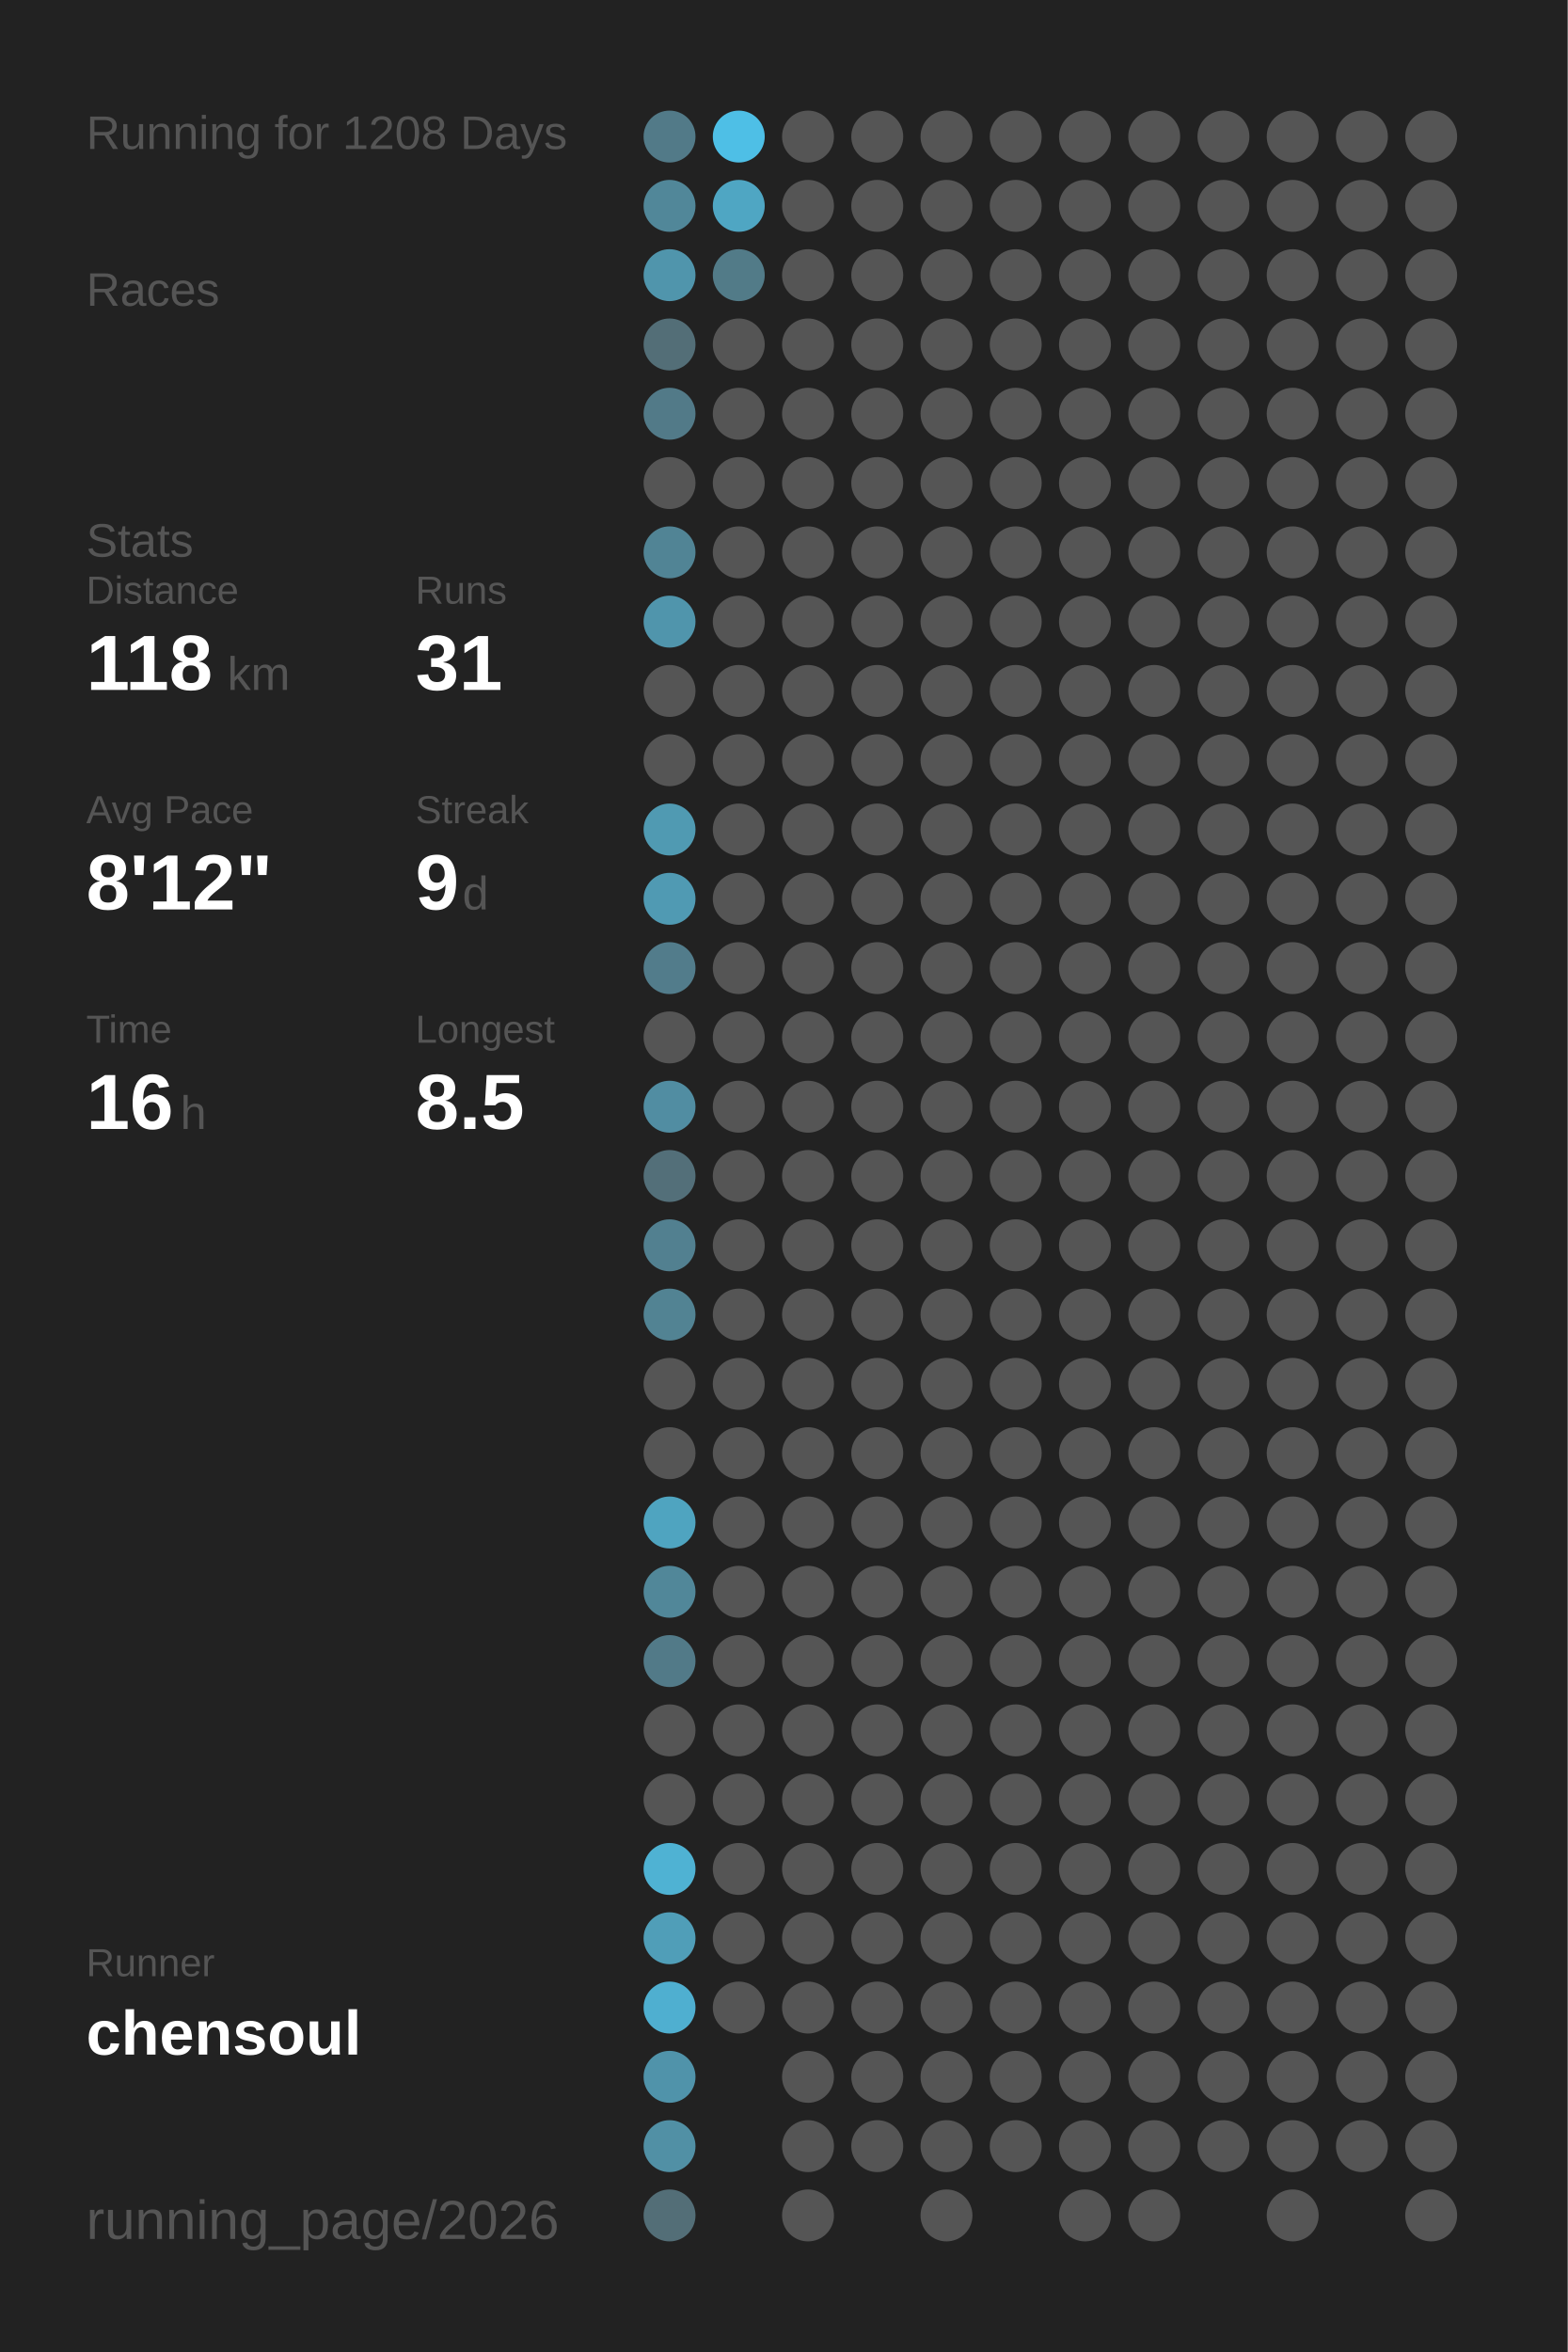
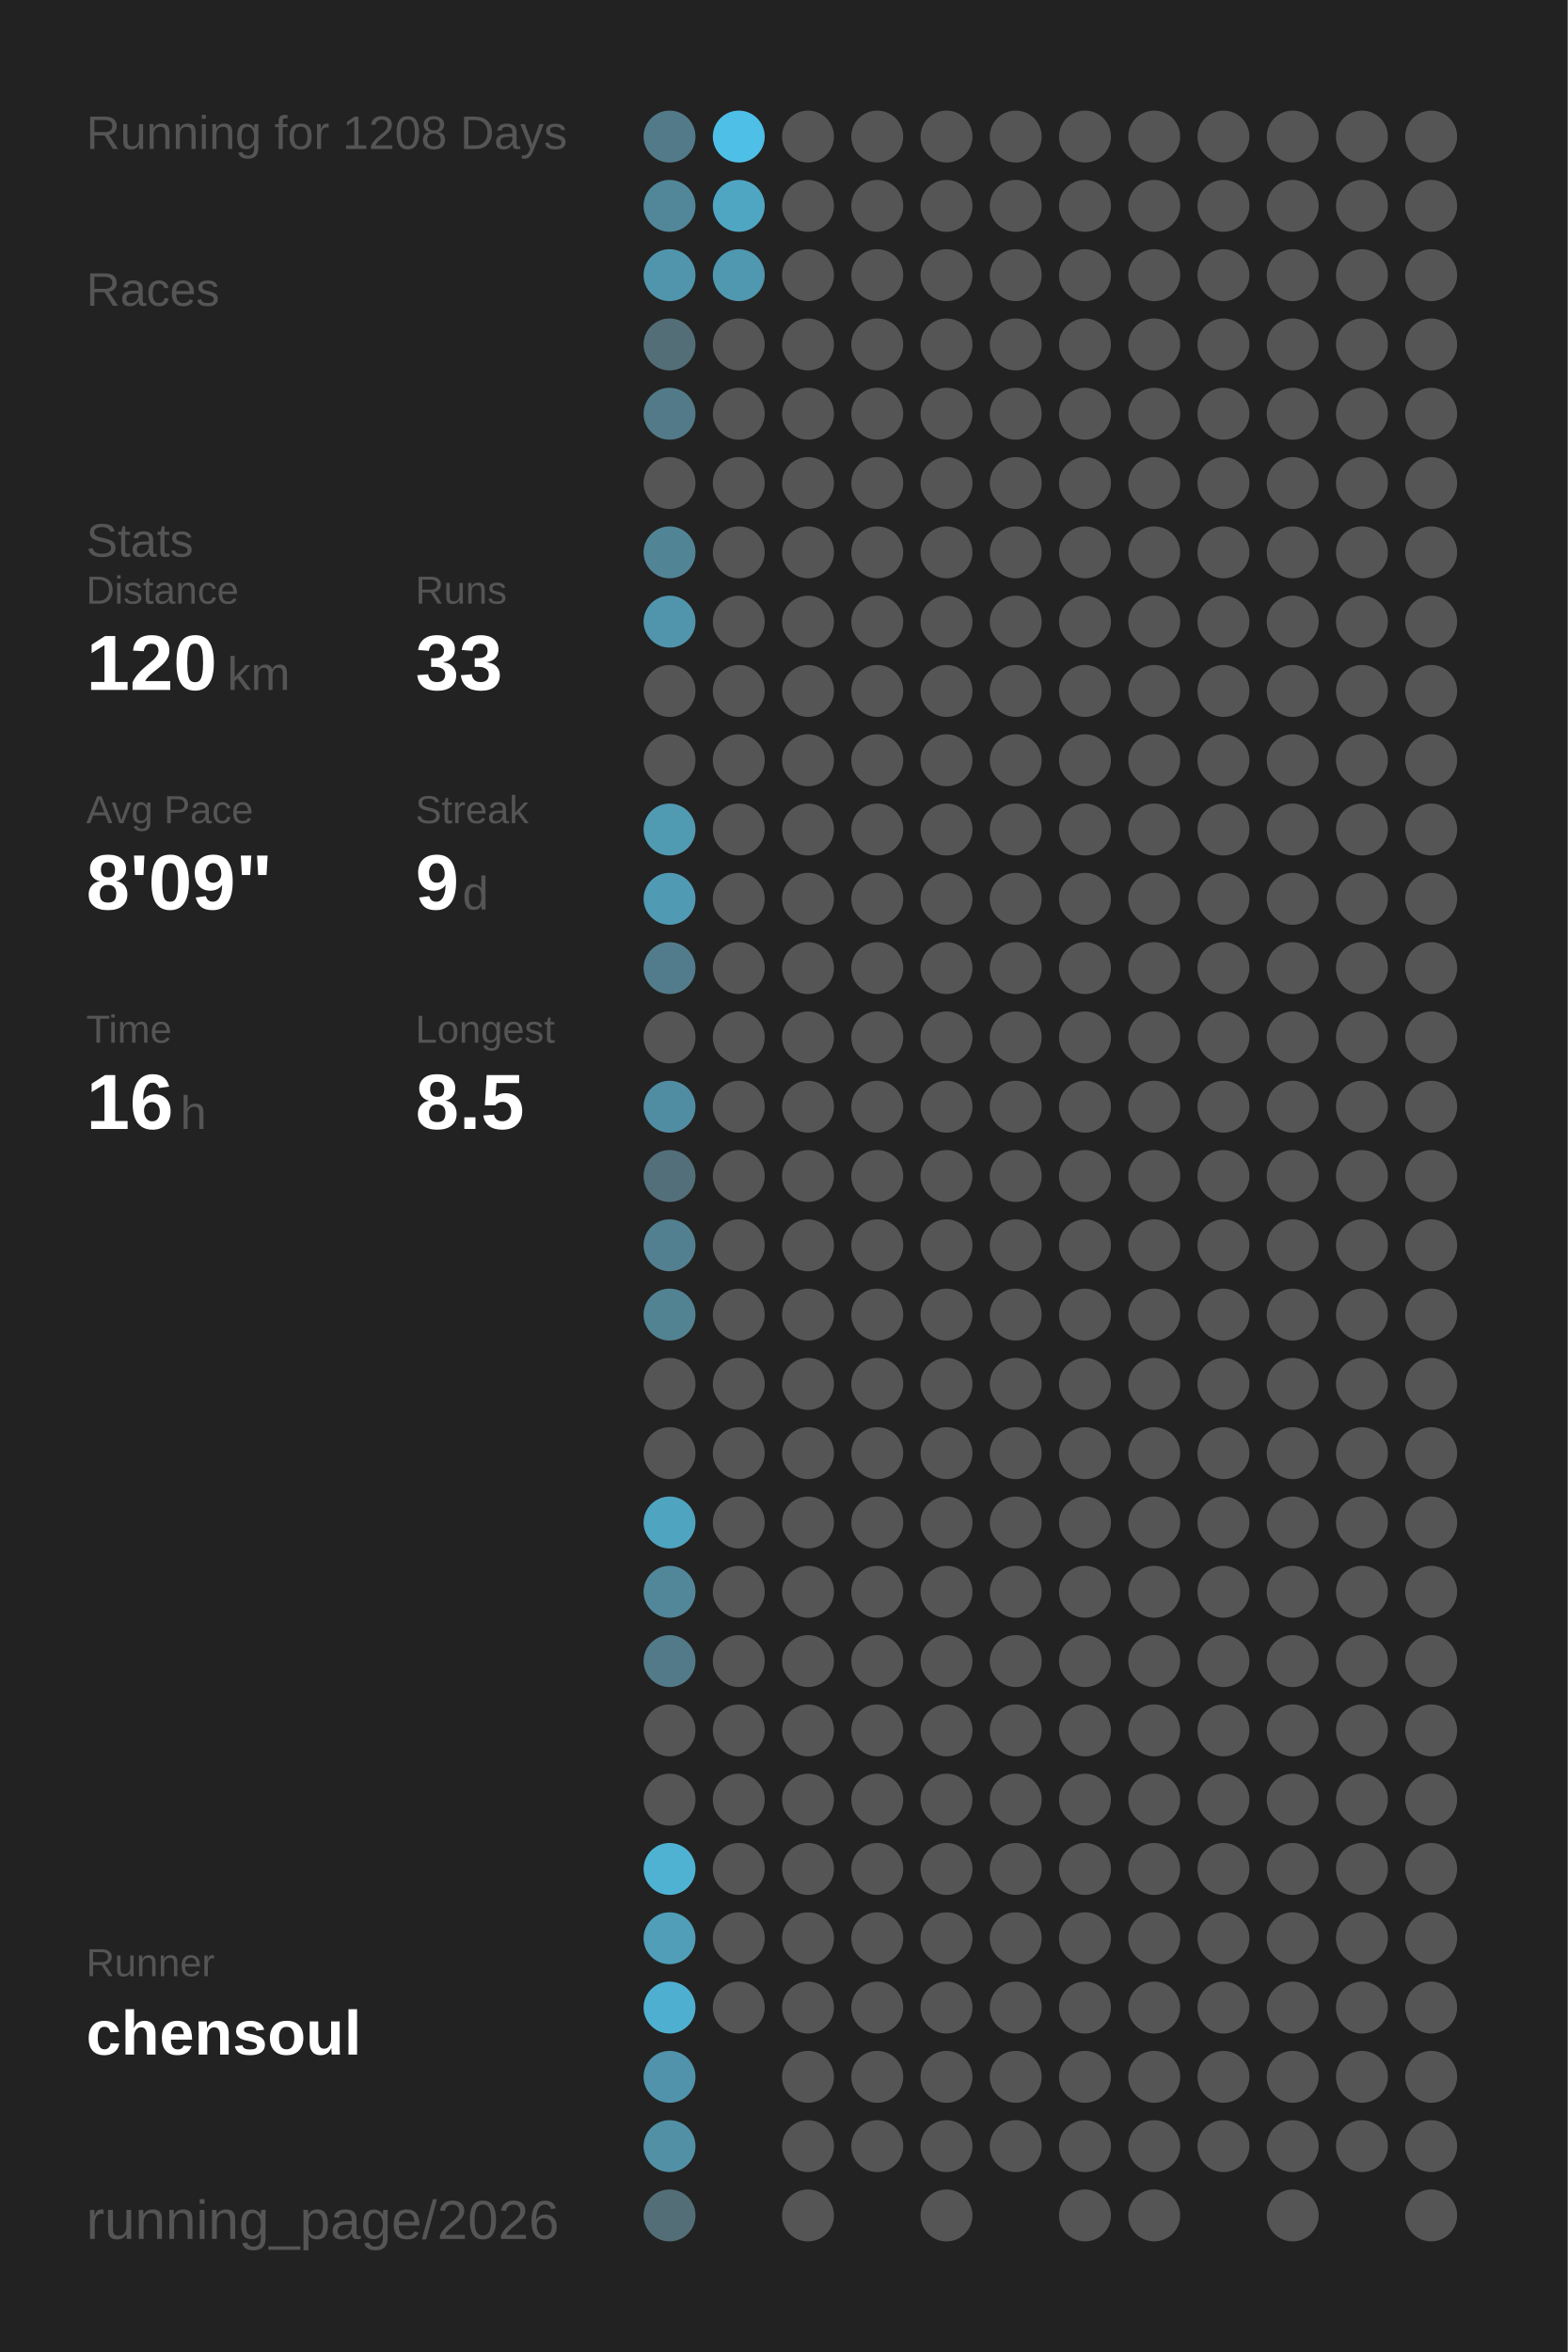
<svg xmlns="http://www.w3.org/2000/svg" baseProfile="full" height="300mm" version="1.1" viewBox="0,0,200,300" width="200mm">
  <defs />
  <rect fill="#222222" height="300" width="200" x="0" y="0" />
  <text fill="#555555" style="font-size:6px; font-family:Arial;" x="11" y="19">Running for 1208 Days</text>
  <text fill="#555555" style="font-size:6px; font-family:Arial;" x="11" y="39">Races</text>
  <text fill="#555555" style="font-size:6px; font-family:Arial;" x="11" y="71">Stats</text>
  <text fill="#555555" style="font-size:5px; font-family:Arial;" x="11" y="77">Distance</text>
-   <text fill="#FFFFFF" style="font-size:10px; font-family:Arial; font-weight:bold;" x="11" y="88">118</text>
+   <text fill="#FFFFFF" style="font-size:10px; font-family:Arial; font-weight:bold;" x="11" y="88">120</text>
  <text fill="#555555" style="font-size:6px; font-family:Arial;" x="29" y="88">km</text>
  <text fill="#555555" style="font-size:5px; font-family:Arial;" x="53" y="77">Runs</text>
-   <text fill="#FFFFFF" style="font-size:10px; font-family:Arial; font-weight:bold;" x="53" y="88">31</text>
+   <text fill="#FFFFFF" style="font-size:10px; font-family:Arial; font-weight:bold;" x="53" y="88">33</text>
  <text fill="#555555" style="font-size:5px; font-family:Arial;" x="11" y="105">Avg Pace</text>
-   <text fill="#FFFFFF" style="font-size:10px; font-family:Arial; font-weight:bold;" x="11" y="116">8'12"</text>
+   <text fill="#FFFFFF" style="font-size:10px; font-family:Arial; font-weight:bold;" x="11" y="116">8'09"</text>
  <text fill="#555555" style="font-size:5px; font-family:Arial;" x="53" y="105">Streak</text>
  <text fill="#FFFFFF" style="font-size:10px; font-family:Arial; font-weight:bold;" x="53" y="116">9</text>
  <text fill="#555555" style="font-size:6px; font-family:Arial;" x="59" y="116">d</text>
  <text fill="#555555" style="font-size:5px; font-family:Arial;" x="11" y="133">Time</text>
  <text fill="#FFFFFF" style="font-size:10px; font-family:Arial; font-weight:bold;" x="11" y="144">16</text>
  <text fill="#555555" style="font-size:6px; font-family:Arial;" x="23" y="144">h</text>
  <text fill="#555555" style="font-size:5px; font-family:Arial;" x="53" y="133">Longest</text>
  <text fill="#FFFFFF" style="font-size:10px; font-family:Arial; font-weight:bold;" x="53" y="144">8.5</text>
  <text fill="#555555" style="font-size:5px; font-family:Arial;" x="11" y="252.065">Runner</text>
  <text fill="#FFFFFF" style="font-size:8px; font-family:Arial; font-weight:bold;" x="11" y="262.065">chensoul</text>
  <text fill="#555555" style="font-size:7px; font-family:Arial;" x="11" y="285.581">running_page/2026</text>
  <circle cx="85.417" cy="17.419" fill="#527a88" r="3.312" />
  <circle cx="85.417" cy="26.258" fill="#518799" r="3.312" />
  <circle cx="85.417" cy="35.097" fill="#5095ac" r="3.312" />
  <circle cx="85.417" cy="43.935" fill="#536e77" r="3.312" />
  <circle cx="85.417" cy="52.774" fill="#527a88" r="3.312" />
  <circle cx="85.417" cy="61.613" fill="#555555" r="3.312" />
  <circle cx="85.417" cy="70.452" fill="#518495" r="3.312" />
  <circle cx="85.417" cy="79.29" fill="#5095ac" r="3.312" />
  <circle cx="85.417" cy="88.129" fill="#555555" r="3.312" />
  <circle cx="85.417" cy="96.968" fill="#555555" r="3.312" />
  <circle cx="85.417" cy="105.806" fill="#509ab2" r="3.312" />
  <circle cx="85.417" cy="114.645" fill="#509ab3" r="3.312" />
  <circle cx="85.417" cy="123.484" fill="#527c8b" r="3.312" />
  <circle cx="85.417" cy="132.323" fill="#555555" r="3.312" />
  <circle cx="85.417" cy="141.161" fill="#518da2" r="3.312" />
  <circle cx="85.417" cy="150" fill="#536f79" r="3.312" />
  <circle cx="85.417" cy="158.839" fill="#528090" r="3.312" />
  <circle cx="85.417" cy="167.677" fill="#528393" r="3.312" />
  <circle cx="85.417" cy="176.516" fill="#555555" r="3.312" />
  <circle cx="85.417" cy="185.355" fill="#555555" r="3.312" />
  <circle cx="85.417" cy="194.194" fill="#4fa4c0" r="3.312" />
  <circle cx="85.417" cy="203.032" fill="#518799" r="3.312" />
  <circle cx="85.417" cy="211.871" fill="#527a88" r="3.312" />
  <circle cx="85.417" cy="220.71" fill="#555555" r="3.312" />
  <circle cx="85.417" cy="229.548" fill="#555555" r="3.312" />
  <circle cx="85.417" cy="238.387" fill="#4fb2d3" r="3.312" />
  <circle cx="85.417" cy="247.226" fill="#509eb8" r="3.312" />
  <circle cx="85.417" cy="256.065" fill="#4fafd0" r="3.312" />
  <circle cx="85.417" cy="264.903" fill="#5093aa" r="3.312" />
  <circle cx="85.417" cy="273.742" fill="#5190a5" r="3.312" />
  <circle cx="85.417" cy="282.581" fill="#536e77" r="3.312" />
  <circle cx="94.25" cy="17.419" fill="#4ebfe6" r="3.312" />
  <circle cx="94.25" cy="26.258" fill="#4fa6c3" r="3.312" />
-   <circle cx="94.25" cy="35.097" fill="#527b88" r="3.312" />
+   <circle cx="94.25" cy="35.097" fill="#5097b0" r="3.312" />
  <circle cx="94.25" cy="43.935" fill="#555555" r="3.312" />
  <circle cx="94.25" cy="52.774" fill="#555555" r="3.312" />
  <circle cx="94.25" cy="61.613" fill="#555555" r="3.312" />
  <circle cx="94.25" cy="70.452" fill="#555555" r="3.312" />
  <circle cx="94.25" cy="79.29" fill="#555555" r="3.312" />
  <circle cx="94.25" cy="88.129" fill="#555555" r="3.312" />
  <circle cx="94.25" cy="96.968" fill="#555555" r="3.312" />
  <circle cx="94.25" cy="105.806" fill="#555555" r="3.312" />
  <circle cx="94.25" cy="114.645" fill="#555555" r="3.312" />
  <circle cx="94.25" cy="123.484" fill="#555555" r="3.312" />
  <circle cx="94.25" cy="132.323" fill="#555555" r="3.312" />
  <circle cx="94.25" cy="141.161" fill="#555555" r="3.312" />
  <circle cx="94.25" cy="150" fill="#555555" r="3.312" />
  <circle cx="94.25" cy="158.839" fill="#555555" r="3.312" />
  <circle cx="94.25" cy="167.677" fill="#555555" r="3.312" />
  <circle cx="94.25" cy="176.516" fill="#555555" r="3.312" />
  <circle cx="94.25" cy="185.355" fill="#555555" r="3.312" />
  <circle cx="94.25" cy="194.194" fill="#555555" r="3.312" />
  <circle cx="94.25" cy="203.032" fill="#555555" r="3.312" />
  <circle cx="94.25" cy="211.871" fill="#555555" r="3.312" />
  <circle cx="94.25" cy="220.71" fill="#555555" r="3.312" />
  <circle cx="94.25" cy="229.548" fill="#555555" r="3.312" />
  <circle cx="94.25" cy="238.387" fill="#555555" r="3.312" />
  <circle cx="94.25" cy="247.226" fill="#555555" r="3.312" />
  <circle cx="94.25" cy="256.065" fill="#555555" r="3.312" />
  <circle cx="103.083" cy="17.419" fill="#555555" r="3.312" />
  <circle cx="103.083" cy="26.258" fill="#555555" r="3.312" />
  <circle cx="103.083" cy="35.097" fill="#555555" r="3.312" />
  <circle cx="103.083" cy="43.935" fill="#555555" r="3.312" />
  <circle cx="103.083" cy="52.774" fill="#555555" r="3.312" />
  <circle cx="103.083" cy="61.613" fill="#555555" r="3.312" />
  <circle cx="103.083" cy="70.452" fill="#555555" r="3.312" />
  <circle cx="103.083" cy="79.29" fill="#555555" r="3.312" />
  <circle cx="103.083" cy="88.129" fill="#555555" r="3.312" />
  <circle cx="103.083" cy="96.968" fill="#555555" r="3.312" />
  <circle cx="103.083" cy="105.806" fill="#555555" r="3.312" />
  <circle cx="103.083" cy="114.645" fill="#555555" r="3.312" />
  <circle cx="103.083" cy="123.484" fill="#555555" r="3.312" />
  <circle cx="103.083" cy="132.323" fill="#555555" r="3.312" />
  <circle cx="103.083" cy="141.161" fill="#555555" r="3.312" />
  <circle cx="103.083" cy="150" fill="#555555" r="3.312" />
  <circle cx="103.083" cy="158.839" fill="#555555" r="3.312" />
  <circle cx="103.083" cy="167.677" fill="#555555" r="3.312" />
  <circle cx="103.083" cy="176.516" fill="#555555" r="3.312" />
  <circle cx="103.083" cy="185.355" fill="#555555" r="3.312" />
  <circle cx="103.083" cy="194.194" fill="#555555" r="3.312" />
  <circle cx="103.083" cy="203.032" fill="#555555" r="3.312" />
  <circle cx="103.083" cy="211.871" fill="#555555" r="3.312" />
  <circle cx="103.083" cy="220.71" fill="#555555" r="3.312" />
  <circle cx="103.083" cy="229.548" fill="#555555" r="3.312" />
  <circle cx="103.083" cy="238.387" fill="#555555" r="3.312" />
  <circle cx="103.083" cy="247.226" fill="#555555" r="3.312" />
  <circle cx="103.083" cy="256.065" fill="#555555" r="3.312" />
  <circle cx="103.083" cy="264.903" fill="#555555" r="3.312" />
  <circle cx="103.083" cy="273.742" fill="#555555" r="3.312" />
  <circle cx="103.083" cy="282.581" fill="#555555" r="3.312" />
  <circle cx="111.917" cy="17.419" fill="#555555" r="3.312" />
  <circle cx="111.917" cy="26.258" fill="#555555" r="3.312" />
  <circle cx="111.917" cy="35.097" fill="#555555" r="3.312" />
  <circle cx="111.917" cy="43.935" fill="#555555" r="3.312" />
  <circle cx="111.917" cy="52.774" fill="#555555" r="3.312" />
  <circle cx="111.917" cy="61.613" fill="#555555" r="3.312" />
  <circle cx="111.917" cy="70.452" fill="#555555" r="3.312" />
  <circle cx="111.917" cy="79.29" fill="#555555" r="3.312" />
  <circle cx="111.917" cy="88.129" fill="#555555" r="3.312" />
  <circle cx="111.917" cy="96.968" fill="#555555" r="3.312" />
  <circle cx="111.917" cy="105.806" fill="#555555" r="3.312" />
  <circle cx="111.917" cy="114.645" fill="#555555" r="3.312" />
  <circle cx="111.917" cy="123.484" fill="#555555" r="3.312" />
  <circle cx="111.917" cy="132.323" fill="#555555" r="3.312" />
  <circle cx="111.917" cy="141.161" fill="#555555" r="3.312" />
  <circle cx="111.917" cy="150" fill="#555555" r="3.312" />
  <circle cx="111.917" cy="158.839" fill="#555555" r="3.312" />
  <circle cx="111.917" cy="167.677" fill="#555555" r="3.312" />
  <circle cx="111.917" cy="176.516" fill="#555555" r="3.312" />
  <circle cx="111.917" cy="185.355" fill="#555555" r="3.312" />
  <circle cx="111.917" cy="194.194" fill="#555555" r="3.312" />
  <circle cx="111.917" cy="203.032" fill="#555555" r="3.312" />
  <circle cx="111.917" cy="211.871" fill="#555555" r="3.312" />
  <circle cx="111.917" cy="220.71" fill="#555555" r="3.312" />
  <circle cx="111.917" cy="229.548" fill="#555555" r="3.312" />
  <circle cx="111.917" cy="238.387" fill="#555555" r="3.312" />
  <circle cx="111.917" cy="247.226" fill="#555555" r="3.312" />
  <circle cx="111.917" cy="256.065" fill="#555555" r="3.312" />
  <circle cx="111.917" cy="264.903" fill="#555555" r="3.312" />
  <circle cx="111.917" cy="273.742" fill="#555555" r="3.312" />
  <circle cx="120.75" cy="17.419" fill="#555555" r="3.312" />
  <circle cx="120.75" cy="26.258" fill="#555555" r="3.312" />
  <circle cx="120.75" cy="35.097" fill="#555555" r="3.312" />
  <circle cx="120.75" cy="43.935" fill="#555555" r="3.312" />
  <circle cx="120.75" cy="52.774" fill="#555555" r="3.312" />
  <circle cx="120.75" cy="61.613" fill="#555555" r="3.312" />
  <circle cx="120.75" cy="70.452" fill="#555555" r="3.312" />
  <circle cx="120.75" cy="79.29" fill="#555555" r="3.312" />
  <circle cx="120.75" cy="88.129" fill="#555555" r="3.312" />
  <circle cx="120.75" cy="96.968" fill="#555555" r="3.312" />
  <circle cx="120.75" cy="105.806" fill="#555555" r="3.312" />
  <circle cx="120.75" cy="114.645" fill="#555555" r="3.312" />
  <circle cx="120.75" cy="123.484" fill="#555555" r="3.312" />
  <circle cx="120.75" cy="132.323" fill="#555555" r="3.312" />
  <circle cx="120.75" cy="141.161" fill="#555555" r="3.312" />
  <circle cx="120.75" cy="150" fill="#555555" r="3.312" />
  <circle cx="120.75" cy="158.839" fill="#555555" r="3.312" />
  <circle cx="120.75" cy="167.677" fill="#555555" r="3.312" />
  <circle cx="120.75" cy="176.516" fill="#555555" r="3.312" />
  <circle cx="120.75" cy="185.355" fill="#555555" r="3.312" />
  <circle cx="120.75" cy="194.194" fill="#555555" r="3.312" />
  <circle cx="120.75" cy="203.032" fill="#555555" r="3.312" />
  <circle cx="120.75" cy="211.871" fill="#555555" r="3.312" />
  <circle cx="120.75" cy="220.71" fill="#555555" r="3.312" />
  <circle cx="120.75" cy="229.548" fill="#555555" r="3.312" />
  <circle cx="120.75" cy="238.387" fill="#555555" r="3.312" />
  <circle cx="120.75" cy="247.226" fill="#555555" r="3.312" />
  <circle cx="120.75" cy="256.065" fill="#555555" r="3.312" />
  <circle cx="120.75" cy="264.903" fill="#555555" r="3.312" />
  <circle cx="120.75" cy="273.742" fill="#555555" r="3.312" />
  <circle cx="120.75" cy="282.581" fill="#555555" r="3.312" />
  <circle cx="129.583" cy="17.419" fill="#555555" r="3.312" />
  <circle cx="129.583" cy="26.258" fill="#555555" r="3.312" />
  <circle cx="129.583" cy="35.097" fill="#555555" r="3.312" />
  <circle cx="129.583" cy="43.935" fill="#555555" r="3.312" />
  <circle cx="129.583" cy="52.774" fill="#555555" r="3.312" />
  <circle cx="129.583" cy="61.613" fill="#555555" r="3.312" />
  <circle cx="129.583" cy="70.452" fill="#555555" r="3.312" />
  <circle cx="129.583" cy="79.29" fill="#555555" r="3.312" />
  <circle cx="129.583" cy="88.129" fill="#555555" r="3.312" />
  <circle cx="129.583" cy="96.968" fill="#555555" r="3.312" />
  <circle cx="129.583" cy="105.806" fill="#555555" r="3.312" />
  <circle cx="129.583" cy="114.645" fill="#555555" r="3.312" />
  <circle cx="129.583" cy="123.484" fill="#555555" r="3.312" />
  <circle cx="129.583" cy="132.323" fill="#555555" r="3.312" />
  <circle cx="129.583" cy="141.161" fill="#555555" r="3.312" />
  <circle cx="129.583" cy="150" fill="#555555" r="3.312" />
  <circle cx="129.583" cy="158.839" fill="#555555" r="3.312" />
  <circle cx="129.583" cy="167.677" fill="#555555" r="3.312" />
  <circle cx="129.583" cy="176.516" fill="#555555" r="3.312" />
  <circle cx="129.583" cy="185.355" fill="#555555" r="3.312" />
  <circle cx="129.583" cy="194.194" fill="#555555" r="3.312" />
  <circle cx="129.583" cy="203.032" fill="#555555" r="3.312" />
  <circle cx="129.583" cy="211.871" fill="#555555" r="3.312" />
  <circle cx="129.583" cy="220.71" fill="#555555" r="3.312" />
  <circle cx="129.583" cy="229.548" fill="#555555" r="3.312" />
  <circle cx="129.583" cy="238.387" fill="#555555" r="3.312" />
  <circle cx="129.583" cy="247.226" fill="#555555" r="3.312" />
  <circle cx="129.583" cy="256.065" fill="#555555" r="3.312" />
  <circle cx="129.583" cy="264.903" fill="#555555" r="3.312" />
  <circle cx="129.583" cy="273.742" fill="#555555" r="3.312" />
  <circle cx="138.417" cy="17.419" fill="#555555" r="3.312" />
  <circle cx="138.417" cy="26.258" fill="#555555" r="3.312" />
  <circle cx="138.417" cy="35.097" fill="#555555" r="3.312" />
  <circle cx="138.417" cy="43.935" fill="#555555" r="3.312" />
  <circle cx="138.417" cy="52.774" fill="#555555" r="3.312" />
  <circle cx="138.417" cy="61.613" fill="#555555" r="3.312" />
  <circle cx="138.417" cy="70.452" fill="#555555" r="3.312" />
  <circle cx="138.417" cy="79.29" fill="#555555" r="3.312" />
  <circle cx="138.417" cy="88.129" fill="#555555" r="3.312" />
  <circle cx="138.417" cy="96.968" fill="#555555" r="3.312" />
  <circle cx="138.417" cy="105.806" fill="#555555" r="3.312" />
  <circle cx="138.417" cy="114.645" fill="#555555" r="3.312" />
  <circle cx="138.417" cy="123.484" fill="#555555" r="3.312" />
  <circle cx="138.417" cy="132.323" fill="#555555" r="3.312" />
  <circle cx="138.417" cy="141.161" fill="#555555" r="3.312" />
  <circle cx="138.417" cy="150" fill="#555555" r="3.312" />
  <circle cx="138.417" cy="158.839" fill="#555555" r="3.312" />
  <circle cx="138.417" cy="167.677" fill="#555555" r="3.312" />
  <circle cx="138.417" cy="176.516" fill="#555555" r="3.312" />
  <circle cx="138.417" cy="185.355" fill="#555555" r="3.312" />
  <circle cx="138.417" cy="194.194" fill="#555555" r="3.312" />
  <circle cx="138.417" cy="203.032" fill="#555555" r="3.312" />
  <circle cx="138.417" cy="211.871" fill="#555555" r="3.312" />
  <circle cx="138.417" cy="220.71" fill="#555555" r="3.312" />
  <circle cx="138.417" cy="229.548" fill="#555555" r="3.312" />
  <circle cx="138.417" cy="238.387" fill="#555555" r="3.312" />
  <circle cx="138.417" cy="247.226" fill="#555555" r="3.312" />
  <circle cx="138.417" cy="256.065" fill="#555555" r="3.312" />
  <circle cx="138.417" cy="264.903" fill="#555555" r="3.312" />
  <circle cx="138.417" cy="273.742" fill="#555555" r="3.312" />
  <circle cx="138.417" cy="282.581" fill="#555555" r="3.312" />
  <circle cx="147.25" cy="17.419" fill="#555555" r="3.312" />
  <circle cx="147.25" cy="26.258" fill="#555555" r="3.312" />
  <circle cx="147.25" cy="35.097" fill="#555555" r="3.312" />
  <circle cx="147.25" cy="43.935" fill="#555555" r="3.312" />
  <circle cx="147.25" cy="52.774" fill="#555555" r="3.312" />
  <circle cx="147.25" cy="61.613" fill="#555555" r="3.312" />
  <circle cx="147.25" cy="70.452" fill="#555555" r="3.312" />
  <circle cx="147.25" cy="79.29" fill="#555555" r="3.312" />
  <circle cx="147.25" cy="88.129" fill="#555555" r="3.312" />
  <circle cx="147.25" cy="96.968" fill="#555555" r="3.312" />
  <circle cx="147.25" cy="105.806" fill="#555555" r="3.312" />
  <circle cx="147.25" cy="114.645" fill="#555555" r="3.312" />
  <circle cx="147.25" cy="123.484" fill="#555555" r="3.312" />
  <circle cx="147.25" cy="132.323" fill="#555555" r="3.312" />
  <circle cx="147.25" cy="141.161" fill="#555555" r="3.312" />
  <circle cx="147.25" cy="150" fill="#555555" r="3.312" />
  <circle cx="147.25" cy="158.839" fill="#555555" r="3.312" />
  <circle cx="147.25" cy="167.677" fill="#555555" r="3.312" />
  <circle cx="147.25" cy="176.516" fill="#555555" r="3.312" />
  <circle cx="147.25" cy="185.355" fill="#555555" r="3.312" />
  <circle cx="147.25" cy="194.194" fill="#555555" r="3.312" />
  <circle cx="147.25" cy="203.032" fill="#555555" r="3.312" />
  <circle cx="147.25" cy="211.871" fill="#555555" r="3.312" />
  <circle cx="147.25" cy="220.71" fill="#555555" r="3.312" />
  <circle cx="147.25" cy="229.548" fill="#555555" r="3.312" />
  <circle cx="147.25" cy="238.387" fill="#555555" r="3.312" />
  <circle cx="147.25" cy="247.226" fill="#555555" r="3.312" />
  <circle cx="147.25" cy="256.065" fill="#555555" r="3.312" />
  <circle cx="147.25" cy="264.903" fill="#555555" r="3.312" />
  <circle cx="147.25" cy="273.742" fill="#555555" r="3.312" />
  <circle cx="147.25" cy="282.581" fill="#555555" r="3.312" />
  <circle cx="156.083" cy="17.419" fill="#555555" r="3.312" />
  <circle cx="156.083" cy="26.258" fill="#555555" r="3.312" />
  <circle cx="156.083" cy="35.097" fill="#555555" r="3.312" />
  <circle cx="156.083" cy="43.935" fill="#555555" r="3.312" />
  <circle cx="156.083" cy="52.774" fill="#555555" r="3.312" />
  <circle cx="156.083" cy="61.613" fill="#555555" r="3.312" />
  <circle cx="156.083" cy="70.452" fill="#555555" r="3.312" />
  <circle cx="156.083" cy="79.29" fill="#555555" r="3.312" />
  <circle cx="156.083" cy="88.129" fill="#555555" r="3.312" />
  <circle cx="156.083" cy="96.968" fill="#555555" r="3.312" />
  <circle cx="156.083" cy="105.806" fill="#555555" r="3.312" />
  <circle cx="156.083" cy="114.645" fill="#555555" r="3.312" />
  <circle cx="156.083" cy="123.484" fill="#555555" r="3.312" />
  <circle cx="156.083" cy="132.323" fill="#555555" r="3.312" />
  <circle cx="156.083" cy="141.161" fill="#555555" r="3.312" />
  <circle cx="156.083" cy="150" fill="#555555" r="3.312" />
  <circle cx="156.083" cy="158.839" fill="#555555" r="3.312" />
  <circle cx="156.083" cy="167.677" fill="#555555" r="3.312" />
  <circle cx="156.083" cy="176.516" fill="#555555" r="3.312" />
  <circle cx="156.083" cy="185.355" fill="#555555" r="3.312" />
  <circle cx="156.083" cy="194.194" fill="#555555" r="3.312" />
  <circle cx="156.083" cy="203.032" fill="#555555" r="3.312" />
  <circle cx="156.083" cy="211.871" fill="#555555" r="3.312" />
  <circle cx="156.083" cy="220.71" fill="#555555" r="3.312" />
  <circle cx="156.083" cy="229.548" fill="#555555" r="3.312" />
  <circle cx="156.083" cy="238.387" fill="#555555" r="3.312" />
  <circle cx="156.083" cy="247.226" fill="#555555" r="3.312" />
  <circle cx="156.083" cy="256.065" fill="#555555" r="3.312" />
  <circle cx="156.083" cy="264.903" fill="#555555" r="3.312" />
  <circle cx="156.083" cy="273.742" fill="#555555" r="3.312" />
  <circle cx="164.917" cy="17.419" fill="#555555" r="3.312" />
  <circle cx="164.917" cy="26.258" fill="#555555" r="3.312" />
  <circle cx="164.917" cy="35.097" fill="#555555" r="3.312" />
  <circle cx="164.917" cy="43.935" fill="#555555" r="3.312" />
  <circle cx="164.917" cy="52.774" fill="#555555" r="3.312" />
  <circle cx="164.917" cy="61.613" fill="#555555" r="3.312" />
  <circle cx="164.917" cy="70.452" fill="#555555" r="3.312" />
  <circle cx="164.917" cy="79.29" fill="#555555" r="3.312" />
  <circle cx="164.917" cy="88.129" fill="#555555" r="3.312" />
  <circle cx="164.917" cy="96.968" fill="#555555" r="3.312" />
  <circle cx="164.917" cy="105.806" fill="#555555" r="3.312" />
  <circle cx="164.917" cy="114.645" fill="#555555" r="3.312" />
  <circle cx="164.917" cy="123.484" fill="#555555" r="3.312" />
  <circle cx="164.917" cy="132.323" fill="#555555" r="3.312" />
  <circle cx="164.917" cy="141.161" fill="#555555" r="3.312" />
  <circle cx="164.917" cy="150" fill="#555555" r="3.312" />
  <circle cx="164.917" cy="158.839" fill="#555555" r="3.312" />
  <circle cx="164.917" cy="167.677" fill="#555555" r="3.312" />
  <circle cx="164.917" cy="176.516" fill="#555555" r="3.312" />
  <circle cx="164.917" cy="185.355" fill="#555555" r="3.312" />
  <circle cx="164.917" cy="194.194" fill="#555555" r="3.312" />
  <circle cx="164.917" cy="203.032" fill="#555555" r="3.312" />
  <circle cx="164.917" cy="211.871" fill="#555555" r="3.312" />
  <circle cx="164.917" cy="220.71" fill="#555555" r="3.312" />
  <circle cx="164.917" cy="229.548" fill="#555555" r="3.312" />
  <circle cx="164.917" cy="238.387" fill="#555555" r="3.312" />
  <circle cx="164.917" cy="247.226" fill="#555555" r="3.312" />
  <circle cx="164.917" cy="256.065" fill="#555555" r="3.312" />
  <circle cx="164.917" cy="264.903" fill="#555555" r="3.312" />
  <circle cx="164.917" cy="273.742" fill="#555555" r="3.312" />
  <circle cx="164.917" cy="282.581" fill="#555555" r="3.312" />
  <circle cx="173.75" cy="17.419" fill="#555555" r="3.312" />
  <circle cx="173.75" cy="26.258" fill="#555555" r="3.312" />
  <circle cx="173.75" cy="35.097" fill="#555555" r="3.312" />
  <circle cx="173.75" cy="43.935" fill="#555555" r="3.312" />
  <circle cx="173.75" cy="52.774" fill="#555555" r="3.312" />
  <circle cx="173.75" cy="61.613" fill="#555555" r="3.312" />
  <circle cx="173.75" cy="70.452" fill="#555555" r="3.312" />
  <circle cx="173.75" cy="79.29" fill="#555555" r="3.312" />
  <circle cx="173.75" cy="88.129" fill="#555555" r="3.312" />
  <circle cx="173.75" cy="96.968" fill="#555555" r="3.312" />
  <circle cx="173.75" cy="105.806" fill="#555555" r="3.312" />
  <circle cx="173.75" cy="114.645" fill="#555555" r="3.312" />
  <circle cx="173.75" cy="123.484" fill="#555555" r="3.312" />
  <circle cx="173.75" cy="132.323" fill="#555555" r="3.312" />
  <circle cx="173.75" cy="141.161" fill="#555555" r="3.312" />
  <circle cx="173.75" cy="150" fill="#555555" r="3.312" />
  <circle cx="173.75" cy="158.839" fill="#555555" r="3.312" />
  <circle cx="173.75" cy="167.677" fill="#555555" r="3.312" />
  <circle cx="173.75" cy="176.516" fill="#555555" r="3.312" />
  <circle cx="173.75" cy="185.355" fill="#555555" r="3.312" />
  <circle cx="173.75" cy="194.194" fill="#555555" r="3.312" />
  <circle cx="173.75" cy="203.032" fill="#555555" r="3.312" />
  <circle cx="173.75" cy="211.871" fill="#555555" r="3.312" />
  <circle cx="173.75" cy="220.71" fill="#555555" r="3.312" />
  <circle cx="173.75" cy="229.548" fill="#555555" r="3.312" />
  <circle cx="173.75" cy="238.387" fill="#555555" r="3.312" />
  <circle cx="173.75" cy="247.226" fill="#555555" r="3.312" />
  <circle cx="173.75" cy="256.065" fill="#555555" r="3.312" />
  <circle cx="173.75" cy="264.903" fill="#555555" r="3.312" />
  <circle cx="173.75" cy="273.742" fill="#555555" r="3.312" />
  <circle cx="182.583" cy="17.419" fill="#555555" r="3.312" />
  <circle cx="182.583" cy="26.258" fill="#555555" r="3.312" />
  <circle cx="182.583" cy="35.097" fill="#555555" r="3.312" />
  <circle cx="182.583" cy="43.935" fill="#555555" r="3.312" />
  <circle cx="182.583" cy="52.774" fill="#555555" r="3.312" />
  <circle cx="182.583" cy="61.613" fill="#555555" r="3.312" />
  <circle cx="182.583" cy="70.452" fill="#555555" r="3.312" />
  <circle cx="182.583" cy="79.29" fill="#555555" r="3.312" />
  <circle cx="182.583" cy="88.129" fill="#555555" r="3.312" />
  <circle cx="182.583" cy="96.968" fill="#555555" r="3.312" />
  <circle cx="182.583" cy="105.806" fill="#555555" r="3.312" />
  <circle cx="182.583" cy="114.645" fill="#555555" r="3.312" />
  <circle cx="182.583" cy="123.484" fill="#555555" r="3.312" />
  <circle cx="182.583" cy="132.323" fill="#555555" r="3.312" />
  <circle cx="182.583" cy="141.161" fill="#555555" r="3.312" />
  <circle cx="182.583" cy="150" fill="#555555" r="3.312" />
  <circle cx="182.583" cy="158.839" fill="#555555" r="3.312" />
  <circle cx="182.583" cy="167.677" fill="#555555" r="3.312" />
  <circle cx="182.583" cy="176.516" fill="#555555" r="3.312" />
  <circle cx="182.583" cy="185.355" fill="#555555" r="3.312" />
  <circle cx="182.583" cy="194.194" fill="#555555" r="3.312" />
  <circle cx="182.583" cy="203.032" fill="#555555" r="3.312" />
  <circle cx="182.583" cy="211.871" fill="#555555" r="3.312" />
  <circle cx="182.583" cy="220.71" fill="#555555" r="3.312" />
  <circle cx="182.583" cy="229.548" fill="#555555" r="3.312" />
  <circle cx="182.583" cy="238.387" fill="#555555" r="3.312" />
  <circle cx="182.583" cy="247.226" fill="#555555" r="3.312" />
  <circle cx="182.583" cy="256.065" fill="#555555" r="3.312" />
  <circle cx="182.583" cy="264.903" fill="#555555" r="3.312" />
  <circle cx="182.583" cy="273.742" fill="#555555" r="3.312" />
  <circle cx="182.583" cy="282.581" fill="#555555" r="3.312" />
</svg>
